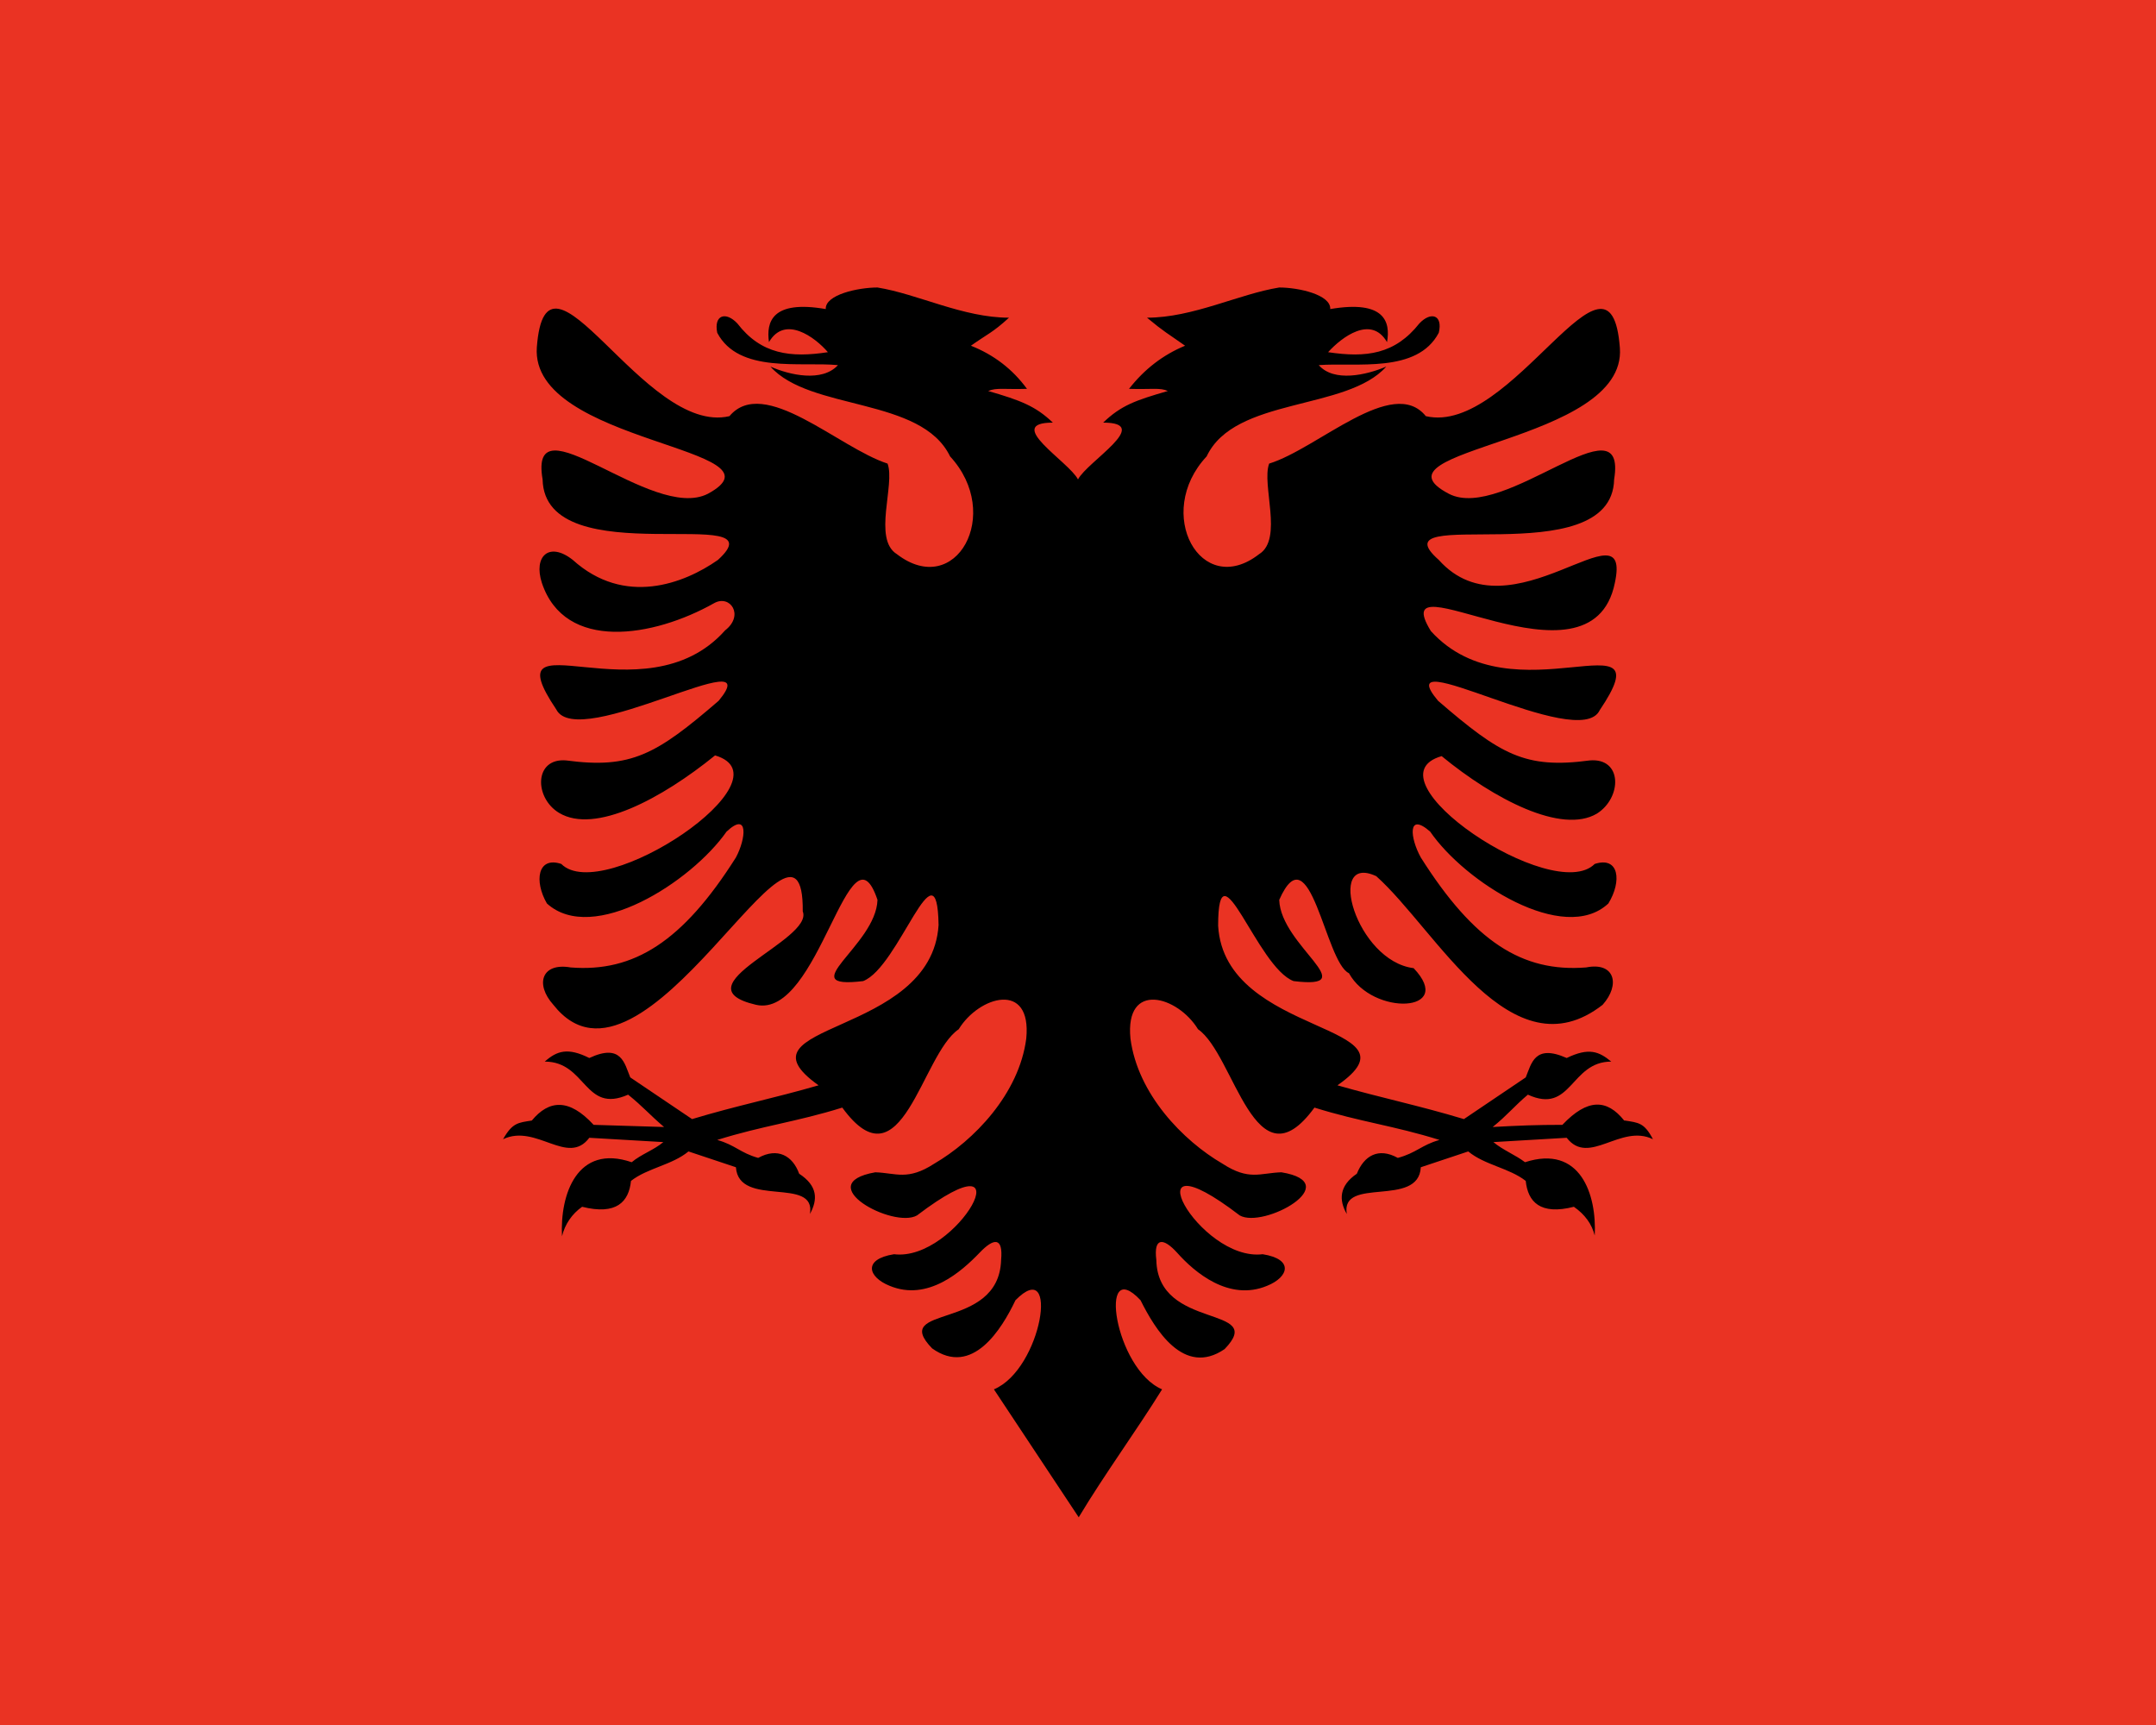
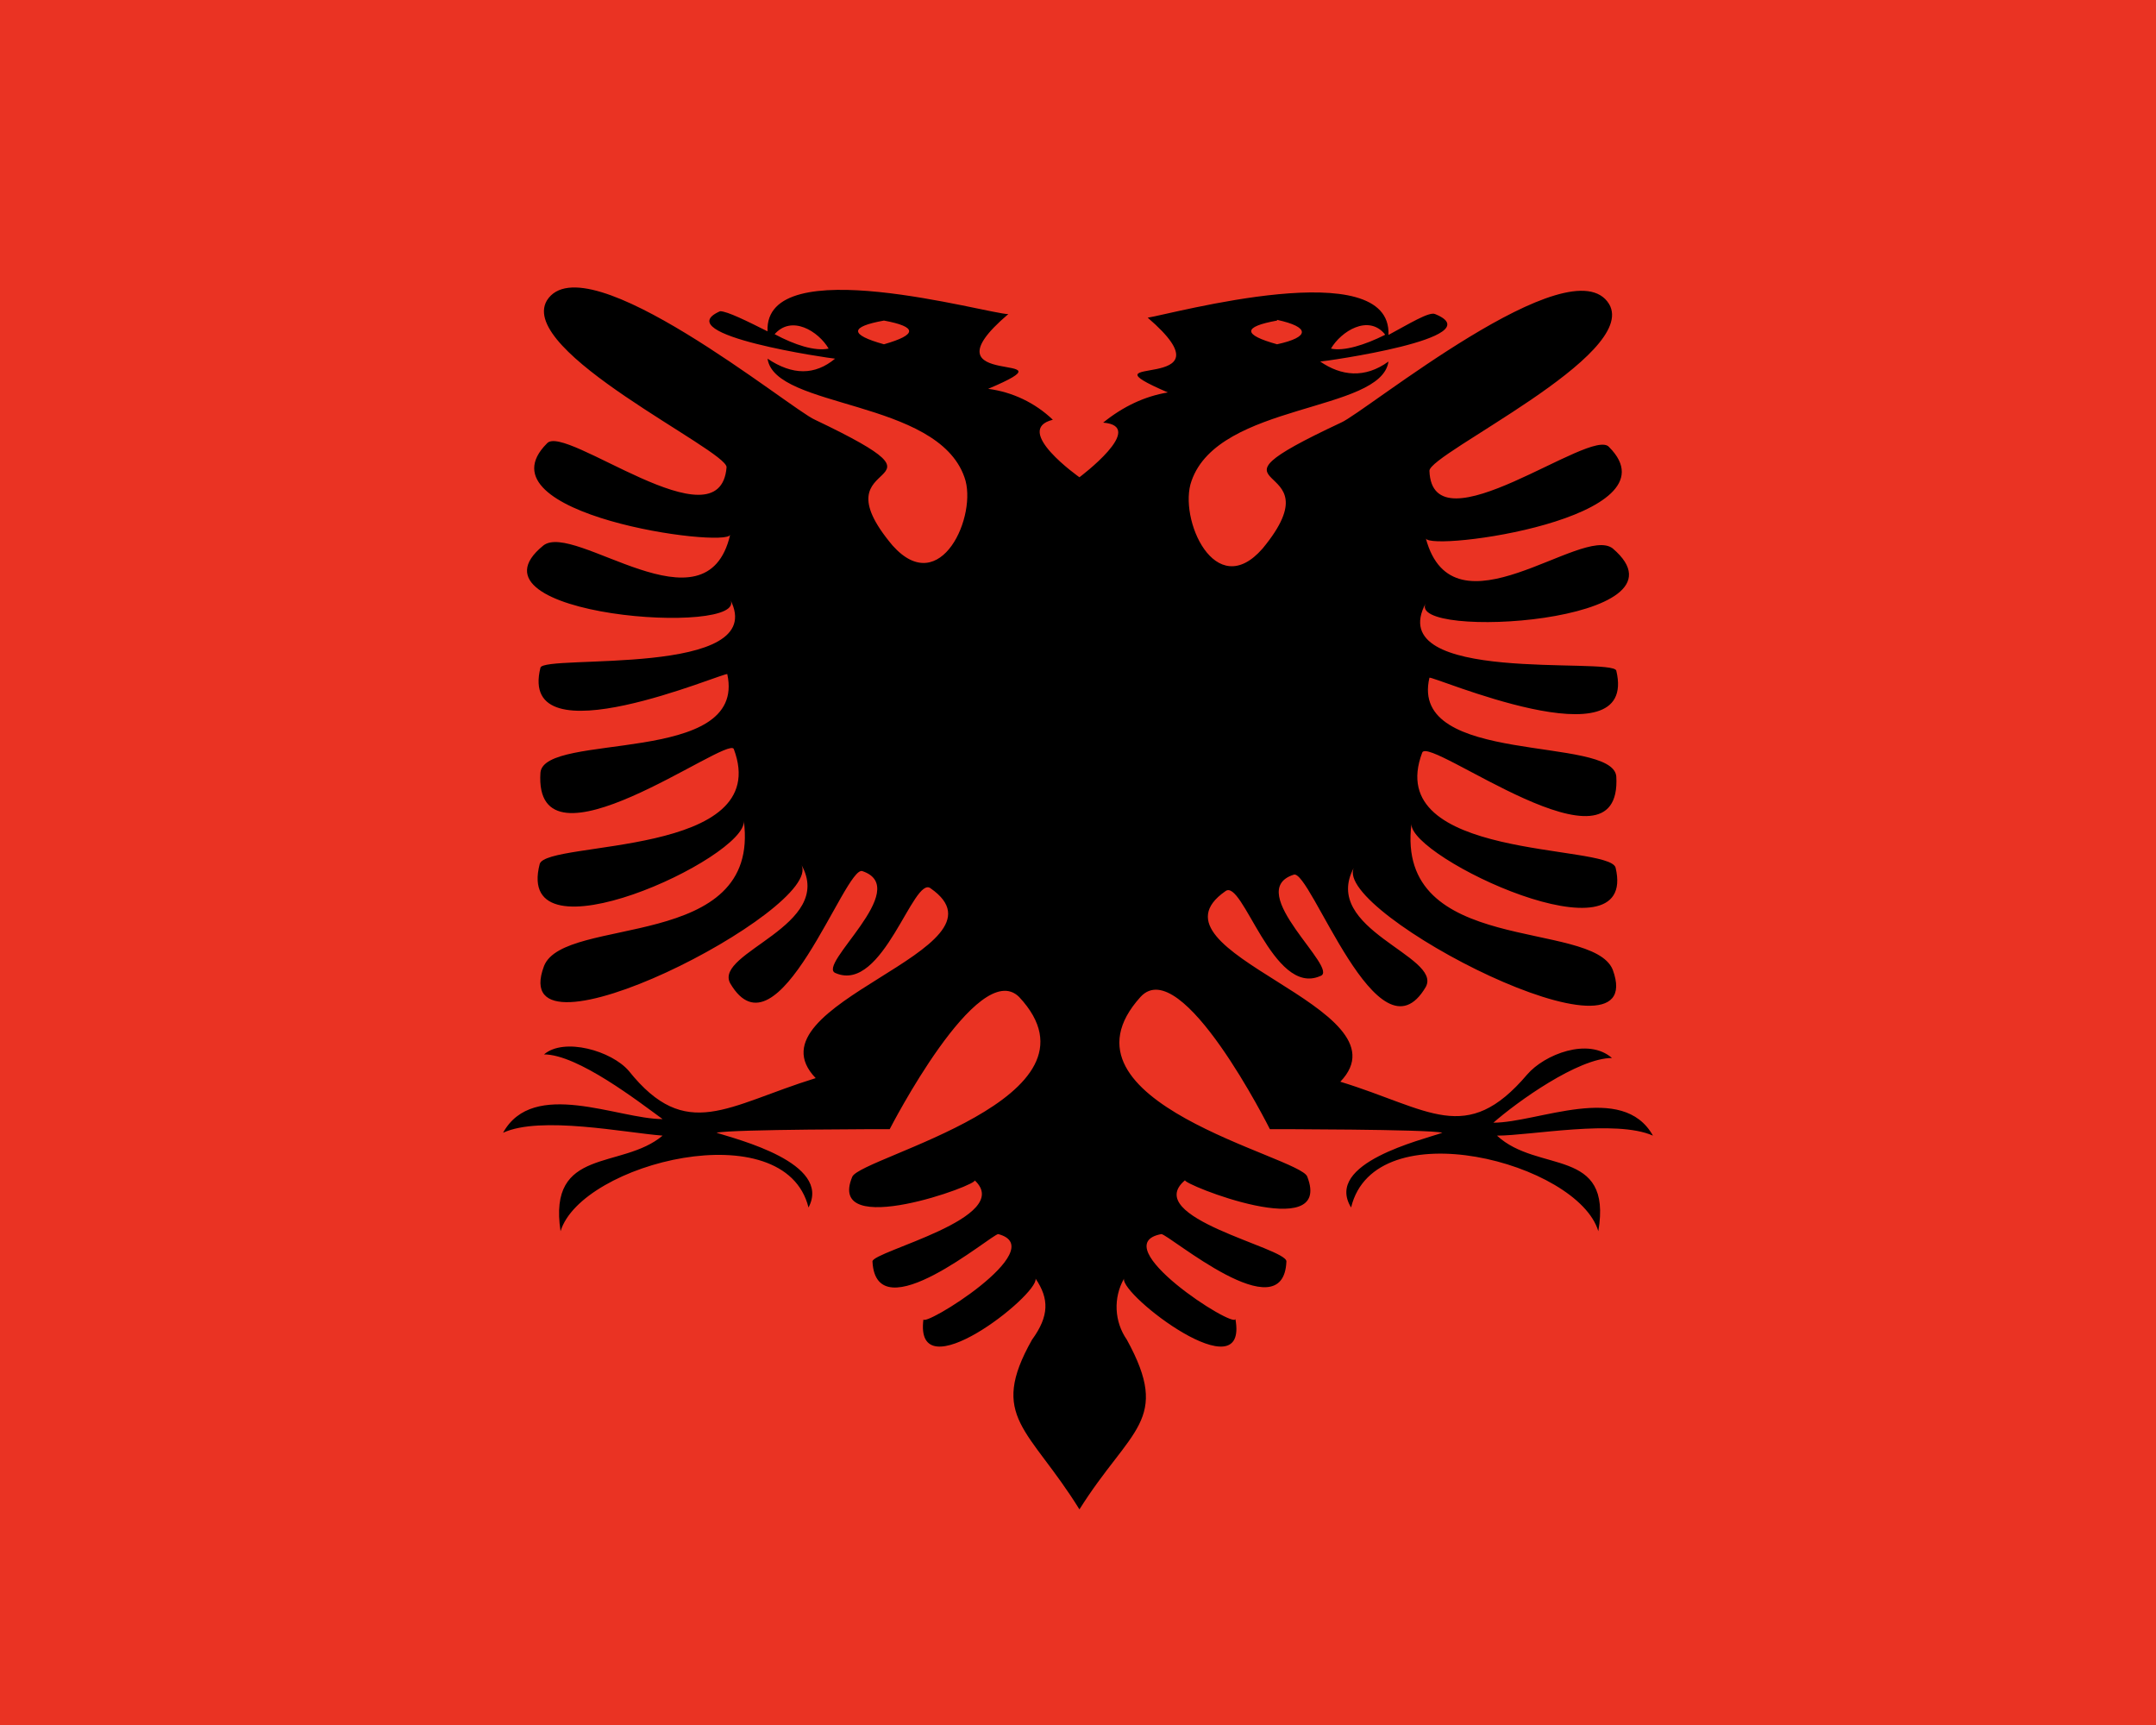
<svg xmlns="http://www.w3.org/2000/svg" width="30" height="24" viewBox="0 0 30 24">
  <path fill="#ea3323" d="M0 0h30v24H0z" />
-   <path fill="#000" d="M22.6 15.59c-.24-.3-.51-.31-.86.06-.36 0-.61.01-.97.03.2-.16.3-.29.49-.45.61.28.59-.46 1.16-.46-.17-.14-.31-.2-.62-.05-.45-.2-.49.08-.57.27l-.86.58c-.63-.19-1.13-.29-1.76-.47 1.25-.87-1.57-.66-1.66-2.22 0-1.2.54.58 1.05.77.99.12-.18-.49-.2-1.13.43-.97.64.87.97 1.02.33.6 1.49.55.9-.07-.8-.1-1.23-1.61-.52-1.28.84.75 1.88 2.78 3.15 1.79.25-.28.17-.6-.23-.52-.89.07-1.56-.36-2.3-1.53-.15-.27-.19-.64.13-.36.48.7 1.86 1.58 2.48 1 .19-.31.15-.66-.19-.55-.58.58-3.21-1.19-2.13-1.5.73.6 1.67 1.09 2.16.8.35-.22.36-.78-.1-.74-.9.12-1.24-.08-2.11-.83-.73-.87 1.97.73 2.25.13.93-1.38-1.21.16-2.35-1.1-.67-1.09 2.23.96 2.56-.67.25-1.16-1.45.8-2.45-.32-.91-.8 2.41.22 2.44-1.12.19-1.16-1.53.6-2.3.2-1.2-.63 2.48-.7 2.38-2.03-.13-1.72-1.5 1.23-2.7.95-.46-.57-1.5.45-2.18.66-.11.29.2 1.05-.14 1.26-.81.63-1.47-.57-.73-1.36.39-.83 1.95-.63 2.5-1.25-.28.12-.73.22-.94-.02.52-.04 1.37.12 1.67-.45.06-.25-.11-.3-.27-.13-.34.43-.74.48-1.27.4.19-.21.6-.52.82-.14.05-.28-.03-.59-.79-.46.01-.2-.44-.3-.71-.3-.56.09-1.2.42-1.84.42.24.2.29.22.53.39q-.46.19-.78.6c.32.01.43-.02.54.03-.45.13-.65.2-.9.44.7 0-.22.54-.35.79-.13-.25-1.04-.79-.35-.79-.24-.23-.45-.31-.9-.44.12-.05.22-.02.54-.03q-.3-.41-.78-.6c.24-.17.3-.18.53-.39-.64 0-1.27-.33-1.83-.42-.27 0-.73.1-.72.3-.75-.13-.83.18-.79.46.22-.38.64-.07.82.14-.52.08-.93.03-1.26-.4-.16-.17-.33-.12-.28.13.3.57 1.16.4 1.68.45-.22.24-.67.14-.94.02.55.62 2.1.42 2.5 1.25.74.8.08 1.99-.74 1.36-.34-.21-.02-.97-.13-1.26-.68-.22-1.72-1.23-2.2-.66-1.19.28-2.55-2.67-2.68-.96-.1 1.35 3.56 1.4 2.38 2.04-.78.4-2.5-1.36-2.3-.2.03 1.35 3.34.3 2.44 1.12-.47.33-1.3.65-2.02 0-.33-.26-.55-.05-.43.32.32.96 1.55.76 2.4.28.22-.12.42.17.15.38-1.13 1.27-3.27-.27-2.35 1.1.3.6 2.98-.99 2.26-.12-.87.75-1.22.95-2.12.83-.45-.04-.45.52-.1.73.5.3 1.43-.2 2.17-.8 1.08.32-1.56 2.09-2.14 1.51-.33-.11-.38.24-.2.55.64.58 2.01-.3 2.5-1 .31-.29.27.1.13.36-.74 1.17-1.42 1.6-2.3 1.53-.4-.07-.5.23-.24.52 1.26 1.6 3.49-3.27 3.47-1.3.16.4-1.76 1.04-.65 1.3.88.2 1.3-2.62 1.69-1.46-.02.64-1.2 1.25-.2 1.13.5-.19 1.03-1.98 1.05-.78-.1 1.57-2.91 1.35-1.67 2.23-.62.18-1.13.28-1.76.47l-.86-.58c-.08-.19-.12-.48-.57-.27-.3-.15-.45-.1-.62.05.58 0 .55.73 1.16.46.2.16.3.28.5.45l-.98-.03c-.34-.37-.62-.35-.86-.06-.19.03-.27.03-.4.26.46-.22.9.38 1.2-.02l1.03.06c-.13.11-.31.17-.44.28-.76-.26-1 .45-.97 1.03a.7.7 0 0 1 .28-.41c.48.12.65-.07.68-.36.23-.18.57-.22.8-.41l.66.22c.04.57 1.12.12 1.03.65.11-.2.11-.39-.15-.56-.09-.25-.3-.37-.57-.22-.25-.07-.32-.18-.57-.25.64-.2 1.1-.25 1.74-.45.83 1.14 1.1-.74 1.62-1.09.28-.46 1.02-.68.94.13-.1.77-.73 1.42-1.28 1.74-.37.24-.53.13-.82.12-.91.16.25.79.58.6 1.58-1.2.56.65-.32.54-.44.07-.36.32-.06.44.53.22 1-.2 1.25-.46.2-.21.33-.22.3.1-.03 1-1.56.61-.96 1.23.56.4.97-.27 1.16-.67.62-.63.37.96-.3 1.24l1.18 1.78c.36-.6.8-1.2 1.16-1.78-.66-.28-.9-1.88-.3-1.24.2.4.6 1.07 1.17.68.6-.62-.93-.25-.95-1.24-.04-.32.1-.31.29-.1.24.27.72.68 1.25.46.3-.12.38-.37-.06-.44-.89.11-1.9-1.75-.32-.54.33.19 1.49-.45.58-.6-.3.01-.45.12-.82-.12-.55-.32-1.18-.97-1.28-1.74-.08-.81.66-.59.94-.13.51.35.79 2.23 1.62 1.09.64.2 1.1.25 1.74.45-.25.07-.32.18-.58.25-.27-.15-.47-.03-.57.22-.25.17-.25.37-.14.56-.09-.53 1-.08 1.03-.65l.66-.22c.23.19.57.23.8.41.03.29.2.48.67.36q.23.16.29.4c.03-.57-.2-1.27-.97-1.02-.13-.1-.31-.17-.44-.28l1.02-.06c.31.4.75-.2 1.2.02-.12-.23-.2-.23-.39-.26" />
+   <path fill="#000" d="M23 15.8c-.42-.75-1.6-.18-2.22-.18.33-.29 1.18-.9 1.65-.9-.33-.29-.94-.05-1.18.23-.85 1-1.36.48-2.6.1 1-1.04-2.82-1.8-1.6-2.65.24-.19.66 1.47 1.32 1.18.29-.09-1.08-1.18-.37-1.41.23-.1 1.18 2.69 1.84 1.56.23-.43-1.47-.8-1-1.66-.32.62 4.16 2.93 3.6 1.42-.29-.7-3.03-.19-2.8-2.03-.04.47 3.17 1.98 2.84.61-.1-.33-3.26-.1-2.69-1.6.1-.24 2.79 1.84 2.7.33-.06-.57-2.89-.14-2.6-1.37 0-.05 2.92 1.23 2.6-.1-.06-.19-3.27.2-2.65-.94-.29.52 3.82.28 2.6-.76-.43-.33-2.22 1.28-2.6-.14.05.19 3.54-.28 2.55-1.27-.24-.29-2.46 1.46-2.5.33 0-.24 2.92-1.61 2.5-2.32-.52-.85-3.4 1.51-3.73 1.65-2.22 1.04 0 .43-1.09 1.75-.66.76-1.18-.42-.99-.94.38-1.09 2.64-.95 2.74-1.66-.33.24-.66.2-.95 0 .05 0 2.41-.33 1.6-.66-.08-.04-.37.14-.65.29.05-1.14-3.02-.29-3.35-.24 1.27 1.09-1.04.47.28 1.04q-.48.08-.9.42c.62.05-.33.76-.33.76s-.94-.66-.37-.8a1.6 1.6 0 0 0-.9-.43c1.32-.56-1 .05.28-1.04-.28 0-3.4-.9-3.35.24-.28-.14-.56-.28-.66-.28-.75.33 1.56.66 1.6.66q-.42.35-.94 0c.1.7 2.36.56 2.74 1.65.19.52-.33 1.7-1 .95-1.12-1.33 1.1-.71-1.08-1.75-.33-.14-3.2-2.5-3.73-1.66-.42.71 2.5 2.08 2.5 2.32-.09 1.13-2.26-.62-2.5-.33-.99.99 2.5 1.46 2.55 1.27-.33 1.42-2.17-.19-2.6.15-1.22.99 2.89 1.27 2.6.75.57 1.09-2.6.76-2.64.95-.33 1.32 2.6.04 2.6.09.28 1.28-2.55.8-2.6 1.37-.1 1.51 2.6-.52 2.69-.33.57 1.51-2.6 1.27-2.7 1.6-.37 1.42 2.89-.09 2.84-.6.24 1.83-2.5 1.31-2.78 2.02-.57 1.51 3.91-.8 3.58-1.41.48.85-1.22 1.22-.99 1.65.66 1.13 1.6-1.65 1.84-1.56.71.24-.66 1.32-.37 1.42.66.28 1.08-1.37 1.32-1.18 1.22.85-2.6 1.6-1.6 2.64-1.23.38-1.8.9-2.6-.1-.24-.28-.9-.47-1.18-.23.47 0 1.32.66 1.65.9-.62 0-1.8-.57-2.22.19.52-.24 1.7 0 2.22.04-.57.48-1.6.15-1.42 1.33.29-.95 3.12-1.66 3.45-.33.33-.62-1-.95-1.28-1.04.2-.05 2.41-.05 2.41-.05s1.23-2.4 1.8-1.84c1.32 1.41-2.18 2.22-2.32 2.5-.38.9 1.8.1 1.7.05.57.52-1.42.99-1.42 1.13.05 1 1.66-.38 1.75-.38.76.2-1.08 1.33-1.04 1.18-.14 1.04 1.6-.33 1.56-.56.19.28.19.52-.05.85-.61 1.08-.04 1.23.66 2.36.71-1.13 1.28-1.23.66-2.36a.8.8 0 0 1-.04-.85c-.05.23 1.74 1.6 1.55.56 0 .15-1.84-1.03-1.03-1.18.1 0 1.7 1.37 1.74.38 0-.19-2.03-.61-1.41-1.13-.05.05 2.07.9 1.7-.05-.1-.28-3.64-1.04-2.32-2.5.57-.62 1.8 1.84 1.8 1.84s2.22 0 2.4.05c-.28.1-1.65.42-1.27 1.04.33-1.37 3.16-.62 3.44.33.2-1.18-.84-.8-1.41-1.33.47 0 1.65-.23 2.17 0M19.27 4.66c-.28.14-.57.23-.75.19.14-.24.52-.48.75-.2m-1.5-.2c.46.1.46.24 0 .34q-.72-.2 0-.33m-7 .2c.24-.29.62-.05.76.19-.19.04-.47-.05-.75-.2m1.52.14q-.72-.2 0-.33.7.13 0 .33" />
</svg>
